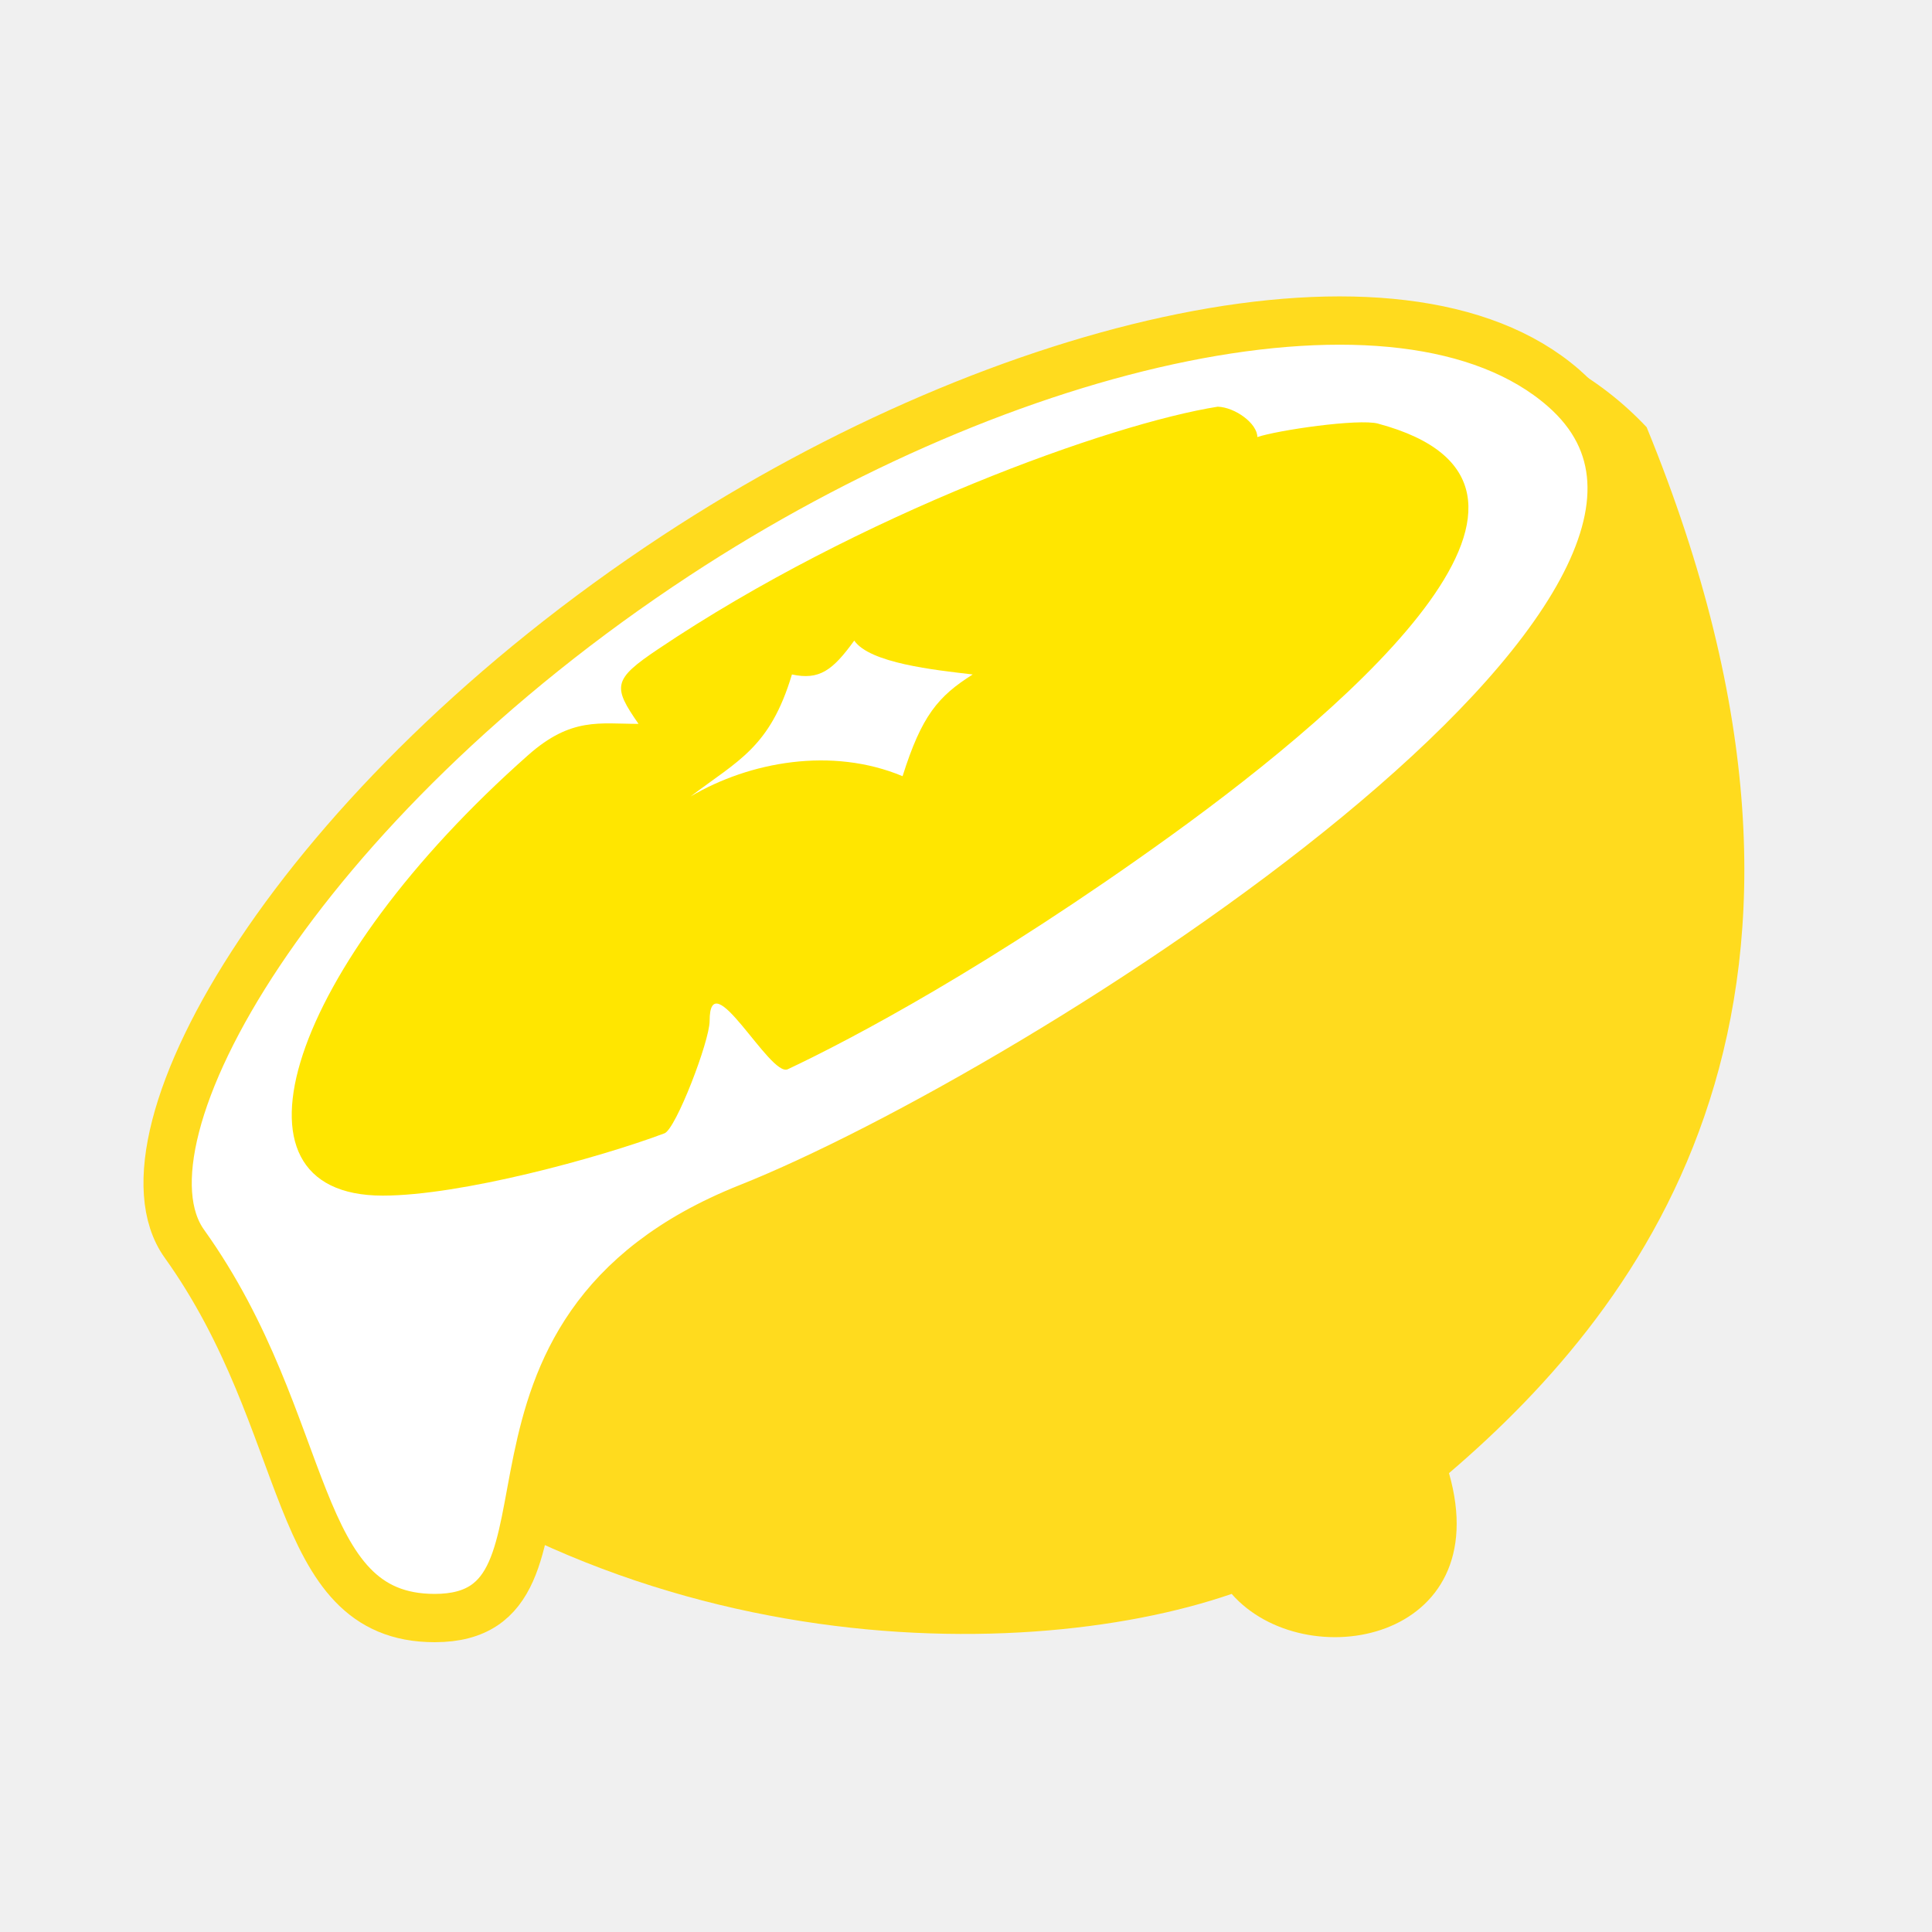
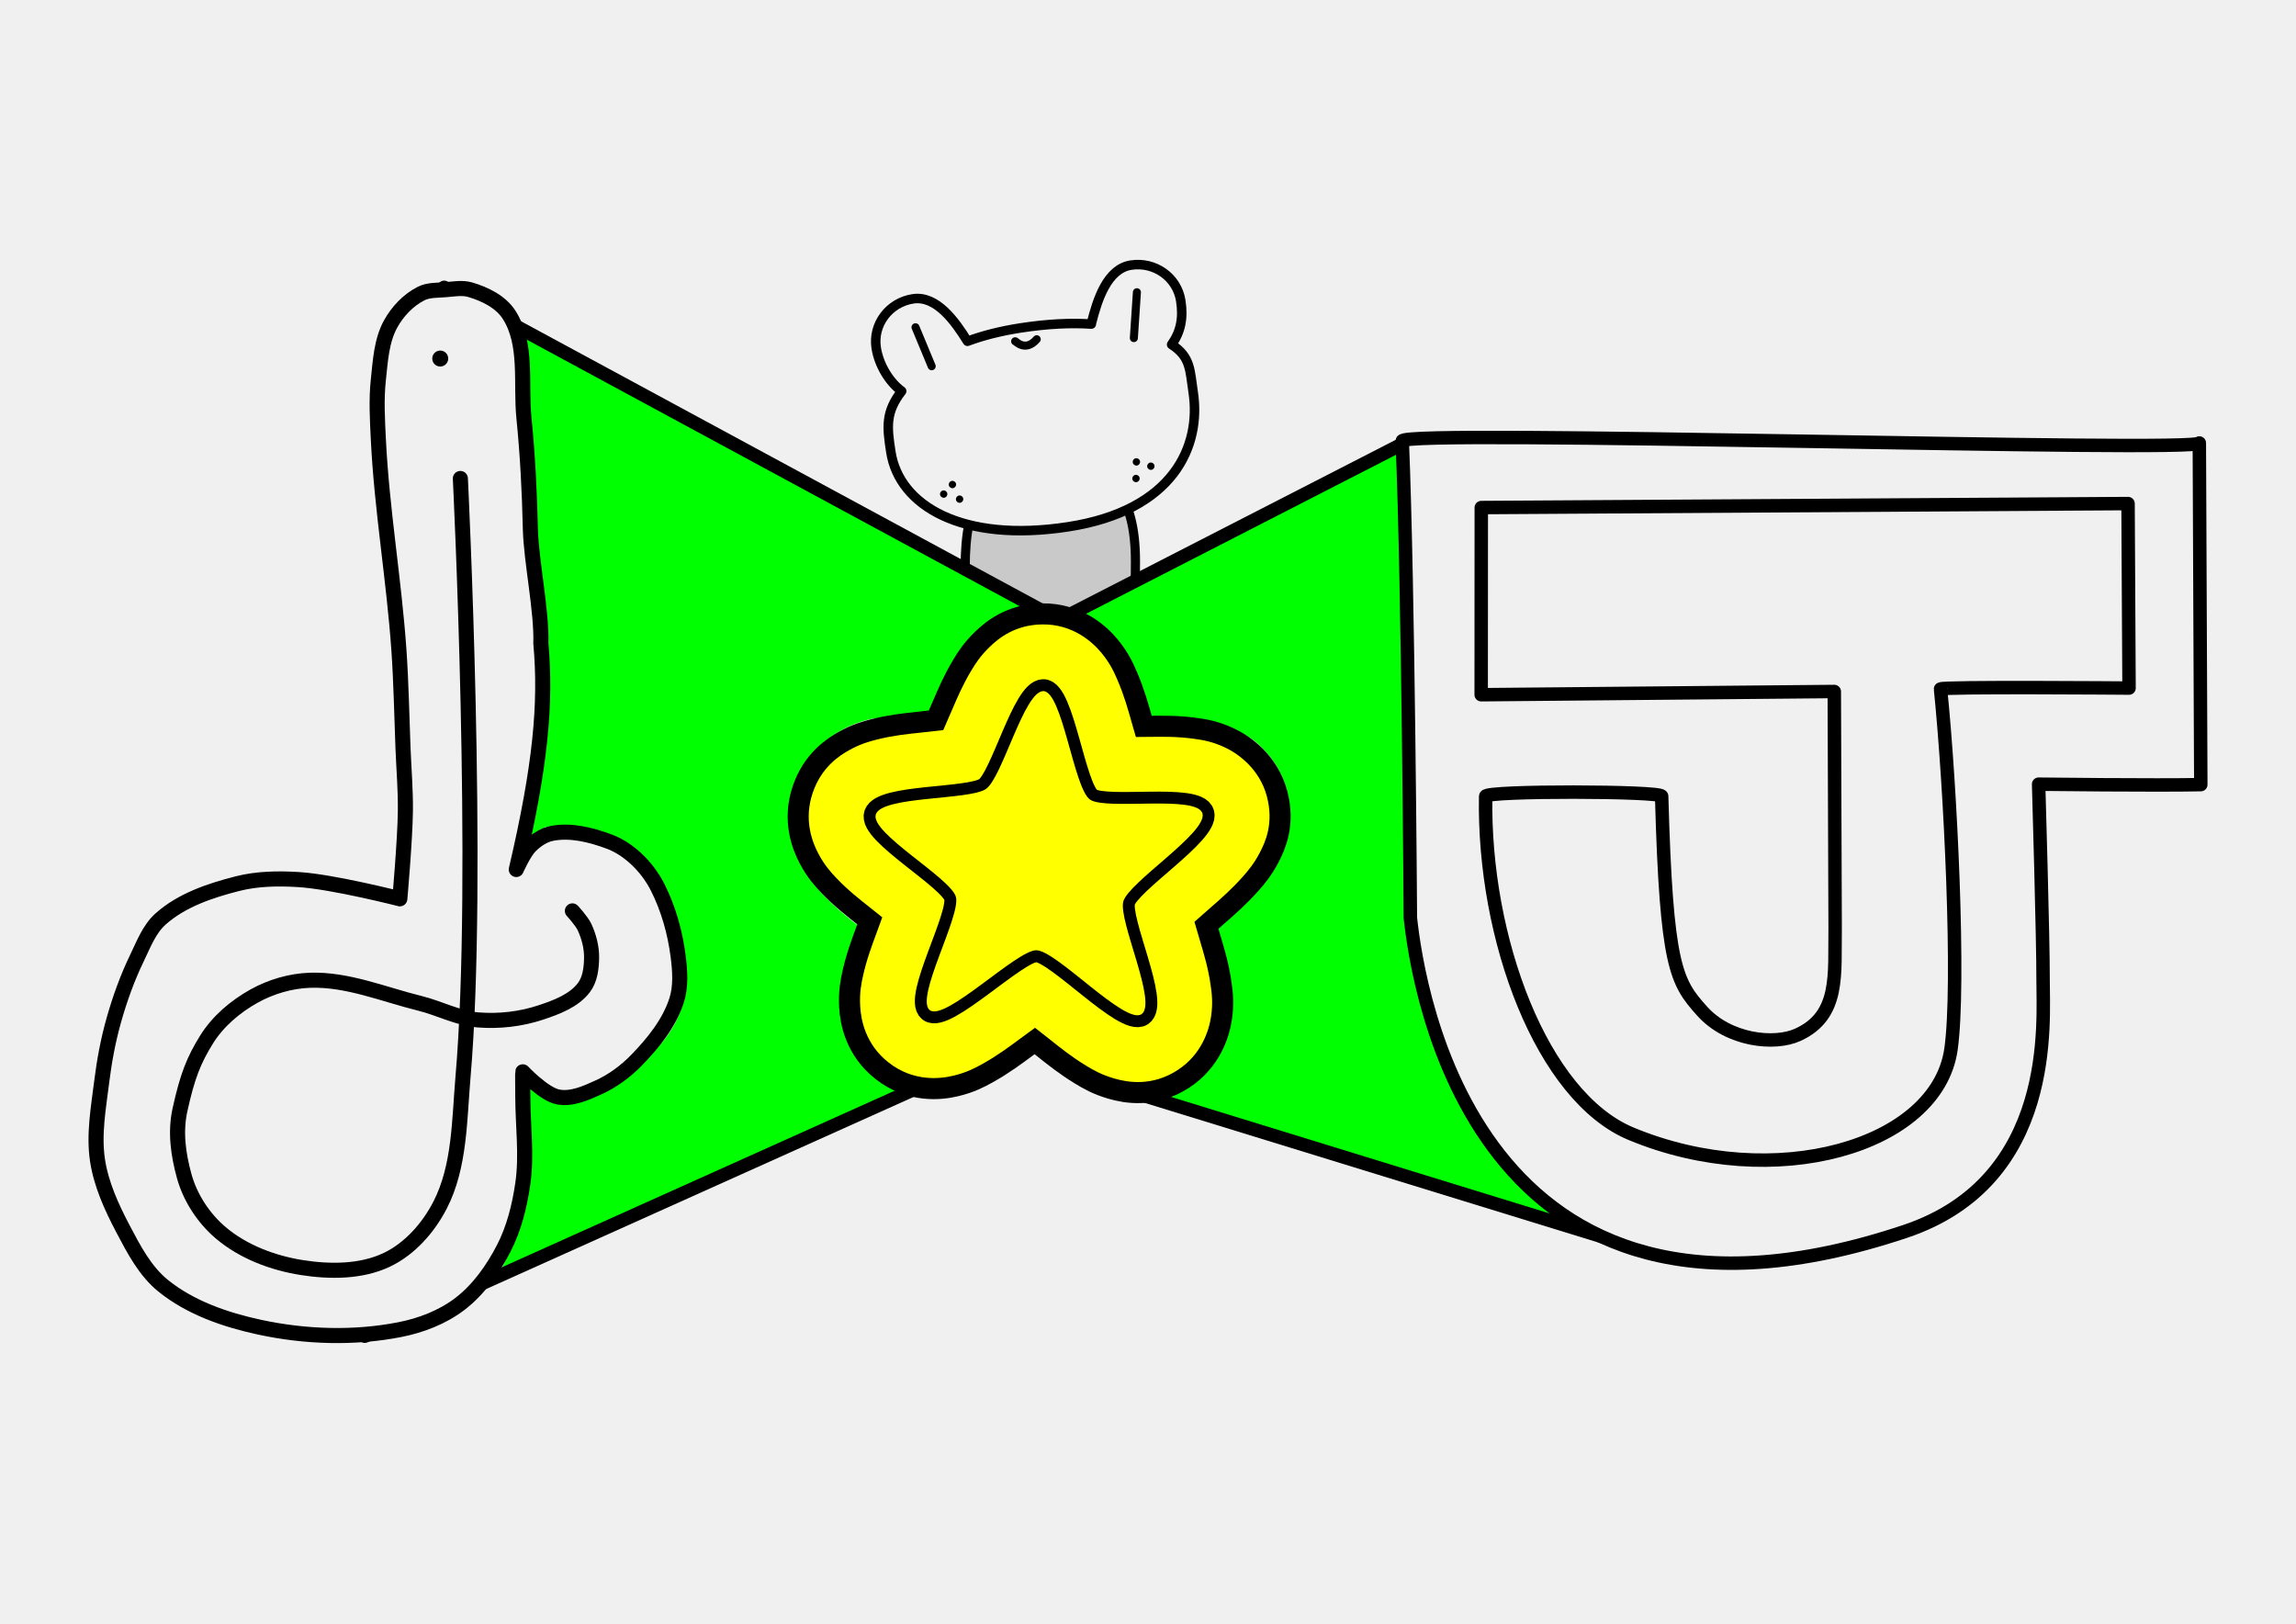
- <svg xmlns="http://www.w3.org/2000/svg" width="40" height="40" fill="none">
-   <path d="M34.092 8.845C38.929 20.652 34.092 27 30 30.5c1 3.5-2.986 4.222-4.5 2.5-4.457 1.537-13.512 1.487-20-5C2 24.5 4.73 16.714 14 11.5c8-4.5 16-7 20.092-2.655Z" fill="#FFDB1E" />
-   <path d="M14 11.5c6.848-4.497 15.025-6.38 18.368-3.47C37.5 12.5 21.5 22.612 15.5 25c-6.5 2.587-3 8.5-6.5 8.5-3 0-2.5-4-5.183-7.75C2.232 23.535 6.16 16.648 14 11.5Z" fill="#fff" stroke="#FFDB1E" />
-   <path d="M28.535 8.772c4.645 1.25-.365 5.695-4.303 8.536-3.732 2.692-6.606 4.21-7.923 4.83-.366.173-1.617-2.252-1.617-1 0 .417-.7 2.238-.934 2.326-1.365.512-4.223 1.29-5.835 1.29-3.491 0-1.923-4.754 3.014-9.122.892-.789 1.478-.645 2.283-.645-.537-.773-.534-.917.403-1.546C17.79 10.64 23 8.77 25.212 8.42c.366.014.82.35.82.629.41-.14 2.095-.388 2.503-.278Z" fill="#FFE600" />
-   <path d="M14.297 16.49c.985-.747 1.644-1.01 2.099-2.526.566.121.841-.08 1.29-.701.324.466 1.657.608 2.453.701-.715.451-1.057.852-1.452 2.106-1.464-.611-3.167-.302-4.39.42Z" fill="#fff" />
+ <svg xmlns="http://www.w3.org/2000/svg" width="297mm" height="210mm" viewBox="0 0 297 210" version="1.1" id="svg1">
+   <defs id="defs1" />
+   <g id="layer1">
+     <path id="path95" style="fill:#c9c9c9;fill-opacity:1;stroke:#010101;stroke-width:1.182;stroke-linecap:round;stroke-linejoin:round;stroke-dasharray:none;stroke-opacity:1" d="m 146.878,72.607 c 0,8.564 -0.891,13.339 -9.037,13.339 -8.146,0 -12.989,-4.012 -12.989,-12.576 0,-8.564 2.479,-13.828 10.625,-13.828 8.146,-10e-7 11.401,4.502 11.401,13.065 z" />
+     <path style="fill:#00ff00;fill-opacity:1;stroke:none;stroke-width:3.027;stroke-linecap:round;stroke-linejoin:round;paint-order:markers stroke fill" d="m 67.958,43.442 c 0.247,8.714 1.03,17.406 1.453,26.114 0.86,9.001 2.115,18.087 0.87,27.116 -0.318,3.594 -1.638,9.372 -2.132,12.924 0.481,0.697 1.894,-2.829 2.559,-2.665 3.754,-0.517 7.825,0.365 10.88,2.662 4.747,3.579 6.487,9.723 7.038,15.375 0.398,3.03 -0.311,6.063 -2.041,8.599 -3.006,4.698 -8.384,4.497 -13.984,5.526 -1.863,0.27 -4.041,-2.524 -5.457,-3.594 -0.354,2.039 1.266,10.495 1.196,12.704 0.341,5.509 -0.851,11.087 -3.507,15.926 0.283,0.79 1.451,-0.512 1.977,-0.482 16.284,-7.325 36.114,-15.588 52.333,-23.03 -0.224,-0.674 -3.596,-2.575 -4.073,-3.165 -4.151,-2.797 -6.935,-5.427 -6.147,-10.19 0.292,-2.611 1.298,-5.094 2.095,-7.543 -4.456,-3.378 -9.015,-7.964 -9.027,-13.941 -0.251,-6.113 4.742,-11.467 10.54,-12.747 2.59,-0.721 7.558,1.32 10.175,0.822 1.897,-4.318 1.653,-11.204 5.734,-13.909 1.021,-0.809 4.345,0.134 5.379,-0.629 -2.197,-1.553 -6.868,-3.957 -9.239,-5.358 C 105.773,63.726 86.983,53.463 68.106,43.363 Z" id="path4" />
+     <path style="fill:#00ff00;fill-opacity:1;stroke:none;stroke-width:7.529;stroke-linecap:round;stroke-linejoin:round;paint-order:markers stroke fill" d="m 164.382,66.181 c -5.368,3.166 -21.962,9.732 -26.554,13.964 0.072,2.703 6.783,1.151 5.992,3.361 1.052,3.096 2.482,7.243 4.273,9.916 4.937,1.274 11.538,-0.866 15.194,3.368 4.933,4.726 4.47,12.811 -0.025,17.663 -1.542,2.497 -7.53,3.19 -8.138,5.831 2.538,6.96 3.452,17.822 -3.907,21.767 -1.031,1.947 8.064,2.322 10.324,3.637 11.913,3.411 29.355,9.806 41.296,12.661 -1.741,-3.87 -7.783,-10.478 -9.631,-14.425 -8.663,-14.292 -11.803,-30.03 -11.688,-46.185 -0.272,-13.268 -0.264,-26.767 -0.875,-39.885 l -16.263,8.326 z" id="path2" />
+     <path style="fill:#00ff00;fill-opacity:1;stroke:#000000;stroke-width:1.738;stroke-linecap:round;stroke-linejoin:round;stroke-dasharray:none;stroke-opacity:1" d="m 182.491,56.862 -47.422,24.321" id="path82" />
+     <path style="fill:#00ff00;fill-opacity:1;stroke:#000000;stroke-width:1.738;stroke-linecap:round;stroke-linejoin:round;stroke-dasharray:none;stroke-opacity:1" d="m 57.455,37.163 81.993,44.335" id="path79" />
+     <path style="fill:#00ff00;fill-opacity:1;stroke:#000000;stroke-width:1.738;stroke-linecap:round;stroke-linejoin:round;stroke-dasharray:none;stroke-opacity:1" d="M 215.763,162.562 140.7,139.461" id="path81" />
+     <path style="fill:#00ff00;fill-opacity:1;stroke:#000000;stroke-width:1.738;stroke-linecap:round;stroke-linejoin:round;stroke-dasharray:none;stroke-opacity:1" d="M 47.184,172.819 121.646,139.361" id="path80" />
+     <g id="g65" style="fill:#55ff00;fill-opacity:1;stroke:none" transform="translate(-120.4922,-36.27084)" />
+     <path style="fill:#f0f0f0;fill-opacity:1;stroke:#000000;stroke-width:1.95;stroke-linecap:round;stroke-linejoin:round;stroke-dasharray:none;stroke-opacity:1" d="m 51.721,116.244 c 0,0 -8.677,-2.217 -13.12,-2.487 -2.615,-0.159 -5.302,-0.123 -7.842,0.519 -3.548,0.898 -7.251,2.139 -9.983,4.575 -1.473,1.314 -2.206,3.29 -3.065,5.067 -1.24,2.565 -2.21,5.268 -2.985,8.009 -0.737,2.605 -1.235,5.282 -1.569,7.969 -0.42,3.376 -1.053,6.828 -0.541,10.191 0.472,3.093 1.812,6.031 3.269,8.8 1.402,2.663 2.86,5.487 5.196,7.384 3.524,2.861 8.072,4.428 12.51,5.383 5.906,1.27 12.193,1.473 18.121,0.312 2.769,-0.542 5.543,-1.613 7.784,-3.328 2.414,-1.847 4.254,-4.458 5.652,-7.157 1.341,-2.588 2.061,-5.501 2.478,-8.386 0.541,-3.739 0,-7.555 0,-11.333 0,-1.047 -0.037,-3.029 0,-3.14 0,0 2.717,2.888 4.543,3.248 1.769,0.348 3.623,-0.496 5.264,-1.242 1.836,-0.835 3.514,-2.076 4.918,-3.523 2.15,-2.216 4.209,-4.754 5.162,-7.691 0.59,-1.82 0.449,-3.838 0.208,-5.737 -0.391,-3.078 -1.254,-6.154 -2.654,-8.923 -0.7,-1.384 -1.667,-2.66 -2.807,-3.712 -0.999,-0.922 -2.166,-1.718 -3.441,-2.19 -2.348,-0.87 -4.979,-1.546 -7.437,-1.066 -1.053,0.205 -2.019,0.867 -2.781,1.622 -0.84,0.832 -1.817,3.048 -1.817,3.048 3.125,-13.349 3.884,-21.423 3.179,-29.245 0.136,-4.166 -1.263,-10.668 -1.358,-14.835 -0.109,-4.777 -0.352,-9.557 -0.831,-14.312 -0.451,-4.474 0.509,-9.569 -1.921,-13.353 -1.078,-1.679 -3.118,-2.678 -5.033,-3.241 -1.031,-0.303 -2.153,-0.085 -3.224,0 -1.057,0.084 -2.198,0.02 -3.142,0.505 -1.659,0.85 -3.053,2.326 -3.945,3.962 -1.175,2.156 -1.306,4.756 -1.569,7.197 -0.274,2.541 -0.124,5.114 0,7.666 0.444,9.121 2.026,18.157 2.661,27.267 0.294,4.227 0.362,8.467 0.53,12.701 0.108,2.713 0.342,5.425 0.307,8.141 -0.048,3.787 -0.719,11.34 -0.719,11.34 z" id="path5" />
+     <path style="fill:none;stroke:#000000;stroke-width:1.95;stroke-linecap:round;stroke-linejoin:round;stroke-dasharray:none;stroke-opacity:1" d="m 59.551,61.885 c 0,0 2.56,51.683 0.343,77.382 -0.482,5.59 -0.398,11.578 -2.957,16.571 -1.502,2.931 -3.909,5.669 -6.88,7.089 -3.334,1.593 -7.389,1.586 -11.038,1.009 -3.741,-0.592 -7.551,-2.032 -10.445,-4.476 -2.231,-1.884 -3.974,-4.545 -4.749,-7.36 -0.772,-2.806 -1.174,-5.7 -0.549,-8.542 0.976,-4.441 1.814,-6.489 3.453,-9.124 1.462,-2.351 3.713,-4.255 6.131,-5.603 2.185,-1.218 4.719,-1.962 7.219,-2.05 4.84,-0.17 9.518,1.819 14.22,2.98 2.541,0.627 4.942,1.943 7.551,2.15 2.722,0.216 5.543,-0.108 8.133,-0.972 2.027,-0.675 4.255,-1.508 5.547,-3.209 0.802,-1.056 0.977,-2.526 0.995,-3.852 0.018,-1.36 -0.341,-2.743 -0.914,-3.977 -0.367,-0.791 -1.57,-2.092 -1.57,-2.092" id="path1" />
+     <circle style="fill:#000000;fill-opacity:1;stroke:none;stroke-width:0.766;stroke-linecap:round;stroke-linejoin:round;stroke-dasharray:none;stroke-opacity:1" id="path3" cx="56.947" cy="46.372" r="1.033" />
+     <path style="fill:#f0f0f0;fill-opacity:1;stroke:#000000;stroke-width:1.738;stroke-linecap:round;stroke-linejoin:round;stroke-dasharray:none;stroke-opacity:1" d="m 284.495,57.292 c 0.084,1.31 -103.172,-1.84 -103.106,-0.256 0.786,18.933 1.051,61.683 1.051,61.683 0.976,9.038 8.397,59.147 63.996,40.547 19.629,-6.567 17.813,-27.278 17.848,-32.54 0.02,-5.039 -0.578,-25.305 -0.578,-25.305 0,0 15.248,0.183 20.978,0.058 z" id="path9" />
+     <path style="fill:none;fill-opacity:1;stroke:#000000;stroke-width:1.738;stroke-linecap:round;stroke-linejoin:round;stroke-dasharray:none;stroke-opacity:1" d="m 275.274,65.128 -83.662,0.517 -0.013,24.207 45.676,-0.419 0.11,30.529 c -0.098,6.061 0.661,11.354 -4.809,13.863 -3.055,1.401 -8.986,0.749 -12.396,-3.052 -3.371,-3.758 -4.629,-5.672 -5.236,-27.797 -0.018,-0.682 -22.753,-0.735 -22.766,0.013 -0.331,18.361 7.253,38.841 18.813,43.645 18.5,7.687 39.58,1.684 41.38,-10.935 1.186,-8.313 -0.061,-33.987 -1.354,-46.586 -0.033,-0.323 24.385,-0.121 24.385,-0.121 z" id="path8" />
+     <g id="g95" transform="rotate(-8.750453,-657.4587,176.7767)">
+       <path id="path87" style="fill:#f0f0f0;stroke:#010101;stroke-width:1.228;stroke-linecap:round;stroke-linejoin:round" d="m 158.625,158.222 c -3.126,0 -4.99,3.782 -6.187,6.608 -0.02,0.048 -0.036,0.099 -0.048,0.151 -2.602,-0.583 -5.637,-0.899 -9.108,-0.899 -2.669,0 -5.014,0.234 -7.065,0.66 -1.198,-2.813 -3.053,-6.499 -6.139,-6.499 -3.126,0 -5.659,2.48 -5.659,5.539 0,2.288 1.037,4.687 2.406,6.036 -2.515,2.369 -2.583,4.328 -2.583,7.558 0,7.046 7.336,13.061 21.177,13.061 13.841,0 18.652,-7.717 18.652,-14.763 0,-2.825 0.41,-4.516 -1.819,-6.496 1.363,-1.4 2.032,-3.049 2.032,-5.416 0,-3.059 -2.534,-5.539 -5.659,-5.539 z" />
+       <path style="fill:#f0f0f0;fill-opacity:1;stroke:#010101;stroke-width:1.04;stroke-linecap:round;stroke-linejoin:round;stroke-dasharray:none;stroke-opacity:1" d="m 129.849,161.928 1.302,5.3" id="path88" />
+       <path style="fill:#f0f0f0;fill-opacity:1;stroke:#010101;stroke-width:1.04;stroke-linecap:round;stroke-linejoin:round;stroke-dasharray:none;stroke-opacity:1" d="m 158.844,161.807 -1.292,5.802" id="path89" />
+       <path style="fill:#f0f0f0;fill-opacity:1;stroke:#010101;stroke-width:1.04;stroke-linecap:round;stroke-linejoin:round;stroke-dasharray:none;stroke-opacity:1" d="m 142.31,165.681 c 0.002,-0.137 1.02,1.678 2.801,0.166" id="path90" />
+       <circle style="fill:#000000;fill-opacity:1;stroke:none;stroke-width:0.48;stroke-linecap:round;stroke-linejoin:round;stroke-dasharray:none;stroke-opacity:1" id="path91" cx="130.168" cy="183.806" r="0.476" />
+       <circle style="fill:#000000;fill-opacity:1;stroke:none;stroke-width:0.48;stroke-linecap:round;stroke-linejoin:round;stroke-dasharray:none;stroke-opacity:1" id="circle91" cx="132.104" cy="184.767" r="0.476" />
+       <circle style="fill:#000000;fill-opacity:1;stroke:none;stroke-width:0.48;stroke-linecap:round;stroke-linejoin:round;stroke-dasharray:none;stroke-opacity:1" id="circle92" cx="131.474" cy="182.757" r="0.476" />
+       <circle style="fill:#000000;fill-opacity:1;stroke:none;stroke-width:0.48;stroke-linecap:round;stroke-linejoin:round;stroke-dasharray:none;stroke-opacity:1" id="circle93" cx="157.205" cy="184.319" r="0.476" />
+       <circle style="fill:#000000;fill-opacity:1;stroke:none;stroke-width:0.48;stroke-linecap:round;stroke-linejoin:round;stroke-dasharray:none;stroke-opacity:1" id="circle94" cx="155.44" cy="183.484" r="0.476" />
+       <circle style="fill:#000000;fill-opacity:1;stroke:none;stroke-width:0.48;stroke-linecap:round;stroke-linejoin:round;stroke-dasharray:none;stroke-opacity:1" id="circle95" cx="155.061" cy="185.598" r="0.476" />
+     </g>
+     <g id="g1" transform="translate(-4.907244,-79.74271)">
+       <path style="color:#000000;fill:#ffff00;fill-opacity:1;stroke:#000000;stroke-width:5.448;stroke-linecap:round;stroke-linejoin:round;stroke-opacity:1;-inkscape-stroke:none;paint-order:markers stroke fill" d="m 139.703,160.5 c -3.524,0.058 -5.648,1.806 -6.821,2.953 -1.173,1.147 -1.785,2.103 -2.328,3.006 -1.087,1.805 -1.791,3.459 -2.47,5.039 -0.458,1.066 -0.8,1.847 -1.162,2.673 -0.919,0.101 -1.8,0.205 -2.983,0.331 -1.715,0.182 -3.519,0.365 -5.571,0.881 -1.026,0.258 -2.119,0.56 -3.551,1.345 -1.432,0.785 -3.65,2.279 -4.767,5.509 -1.206,3.487 -0.095,6.388 0.726,7.926 0.822,1.538 1.61,2.396 2.358,3.179 1.496,1.567 2.949,2.695 4.327,3.787 0.633,0.502 1.018,0.816 1.57,1.254 -0.259,0.702 -0.441,1.226 -0.741,2.035 -0.618,1.67 -1.274,3.403 -1.742,5.516 -0.234,1.056 -0.465,2.184 -0.372,3.935 0.094,1.751 0.66,4.918 3.658,7.279 3.211,2.529 6.653,2.137 8.388,1.721 1.735,-0.417 2.764,-0.968 3.729,-1.501 1.931,-1.066 3.479,-2.224 4.99,-3.339 0.729,-0.538 1.21,-0.887 1.851,-1.358 0.606,0.48 1.051,0.817 1.741,1.366 1.471,1.172 2.989,2.397 4.882,3.543 0.946,0.573 1.96,1.161 3.637,1.65 1.677,0.489 4.868,1.083 8.211,-1.105 3.062,-2.004 4.035,-5.096 4.298,-6.876 0.263,-1.78 0.107,-2.961 -0.044,-4.046 -0.303,-2.17 -0.833,-3.93 -1.335,-5.625 -0.306,-1.035 -0.518,-1.767 -0.766,-2.611 0.668,-0.589 1.244,-1.104 2.074,-1.828 1.348,-1.174 2.755,-2.405 4.17,-4 0.707,-0.798 1.444,-1.665 2.192,-3.089 0.748,-1.425 1.848,-3.84 0.935,-7.3 -0.942,-3.568 -3.738,-5.552 -5.419,-6.335 -1.681,-0.783 -2.881,-0.963 -3.972,-1.116 -2.182,-0.307 -4.006,-0.274 -5.762,-0.255 -0.718,0.005 -1.151,0.011 -1.794,0.016 -0.185,-0.65 -0.315,-1.08 -0.521,-1.811 -0.492,-1.743 -0.996,-3.555 -1.864,-5.565 -0.434,-1.005 -0.901,-2.075 -2.044,-3.475 -1.143,-1.401 -3.719,-3.774 -7.708,-3.708 z m -1.16,26.835 c 0.509,0.911 0.78,1.785 2.575,2.988 1.624,1.088 1.819,0.472 2.793,0.734 -0.696,0.83 -1.379,0.654 -2.02,2.988 -0.137,0.498 0.126,0.355 0.038,0.776 -0.853,-0.345 -1.296,-0.817 -3.046,-0.807 -1.108,0.005 -1.249,0.33 -1.93,0.5 -0.086,-0.431 0.054,-0.512 -0.084,-1.018 -0.571,-2.123 -1.221,-3.006 -1.866,-3.866 0.841,-0.304 1.079,0.12 2.404,-0.811 0.992,-0.697 0.585,-0.922 1.134,-1.484 z" id="path3-4" />
+       <path style="fill:#ffff00;fill-opacity:1;stroke:#000000;stroke-width:0.565;stroke-linecap:round;stroke-linejoin:round;stroke-dasharray:none;stroke-opacity:1;paint-order:markers stroke fill" id="path1-3" d="M 4.39,4.889 C 3.978,5.107 2.511,3.186 2.043,3.145 1.575,3.104 -0.276,4.639 -0.606,4.326 -0.935,4.014 0.34,2.167 0.261,1.708 0.182,1.249 -1.641,0.001 -1.45,-0.421 -1.259,-0.843 0.803,-0.545 1.211,-0.779 1.62,-1.013 2.325,-3 2.778,-2.965 c 0.453,0.035 0.508,2.374 0.87,2.669 0.362,0.294 2.549,0.115 2.626,0.575 C 6.351,0.738 4.374,1.744 4.209,2.183 4.043,2.622 4.801,4.671 4.39,4.889 Z" transform="matrix(5.424559,-0.5042961,0.5042961,5.424559,126.281,186.6113)" />
+     </g>
+   </g>
</svg>
